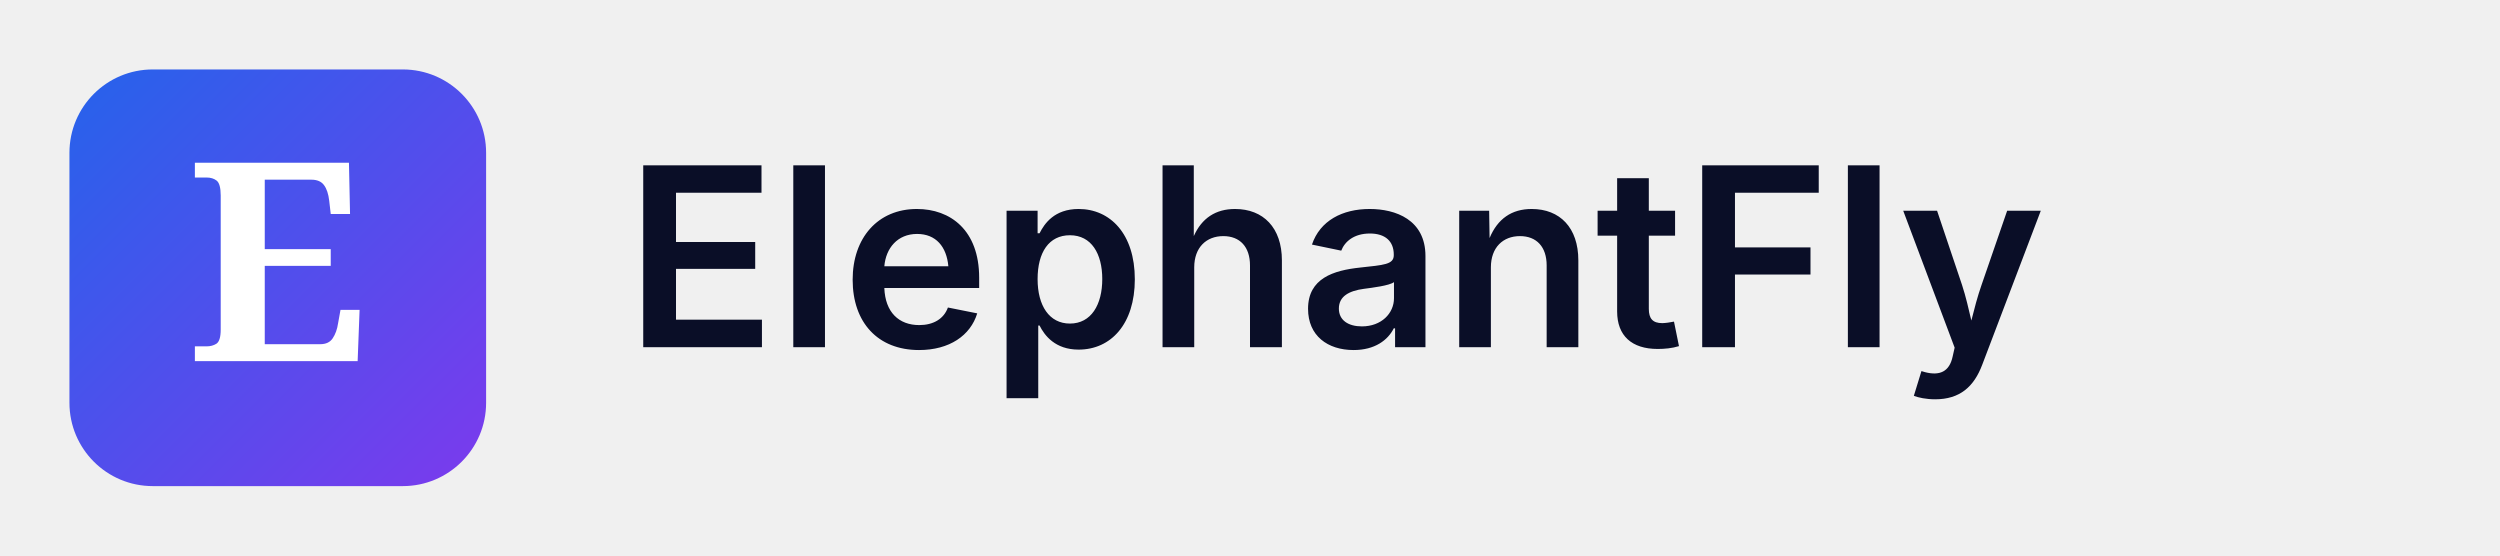
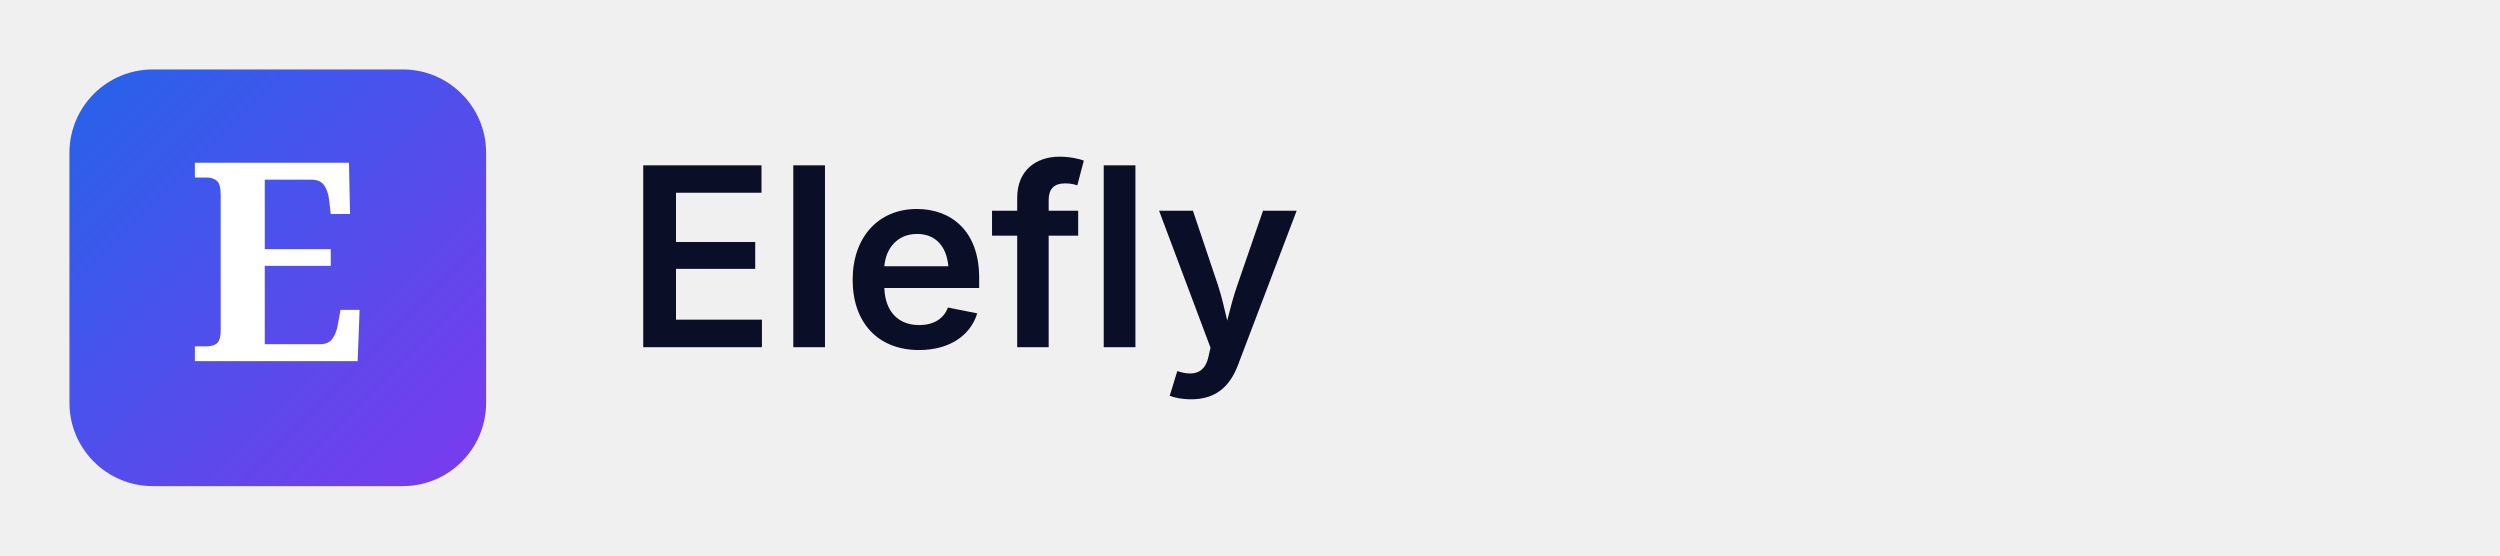
<svg xmlns="http://www.w3.org/2000/svg" width="180" height="40" viewBox="0 0 180 40" fill="none">
  <defs>
    <linearGradient id="logoGradient" x1="0%" y1="0%" x2="100%" y2="100%">
      <stop offset="0%" style="stop-color:#2563EB;stop-opacity:1" />
      <stop offset="100%" style="stop-color:#7C3AED;stop-opacity:1" />
    </linearGradient>
  </defs>
  <rect x="5" y="5" width="30" height="30" rx="6" fill="url(#logoGradient)" />
  <text x="20" y="26" font-family="Georgia, serif" font-size="20" font-weight="600" fill="white" text-anchor="middle">E</text>
-   <text x="45" y="25" font-family="Inter, -apple-system, BlinkMacSystemFont, sans-serif" font-size="18" font-weight="600" fill="#0A0E27">ElephantFly</text>
+   <text x="45" y="25" font-family="Inter, -apple-system, BlinkMacSystemFont, sans-serif" font-size="18" font-weight="600" fill="#0A0E27">Elefly</text>
</svg>
